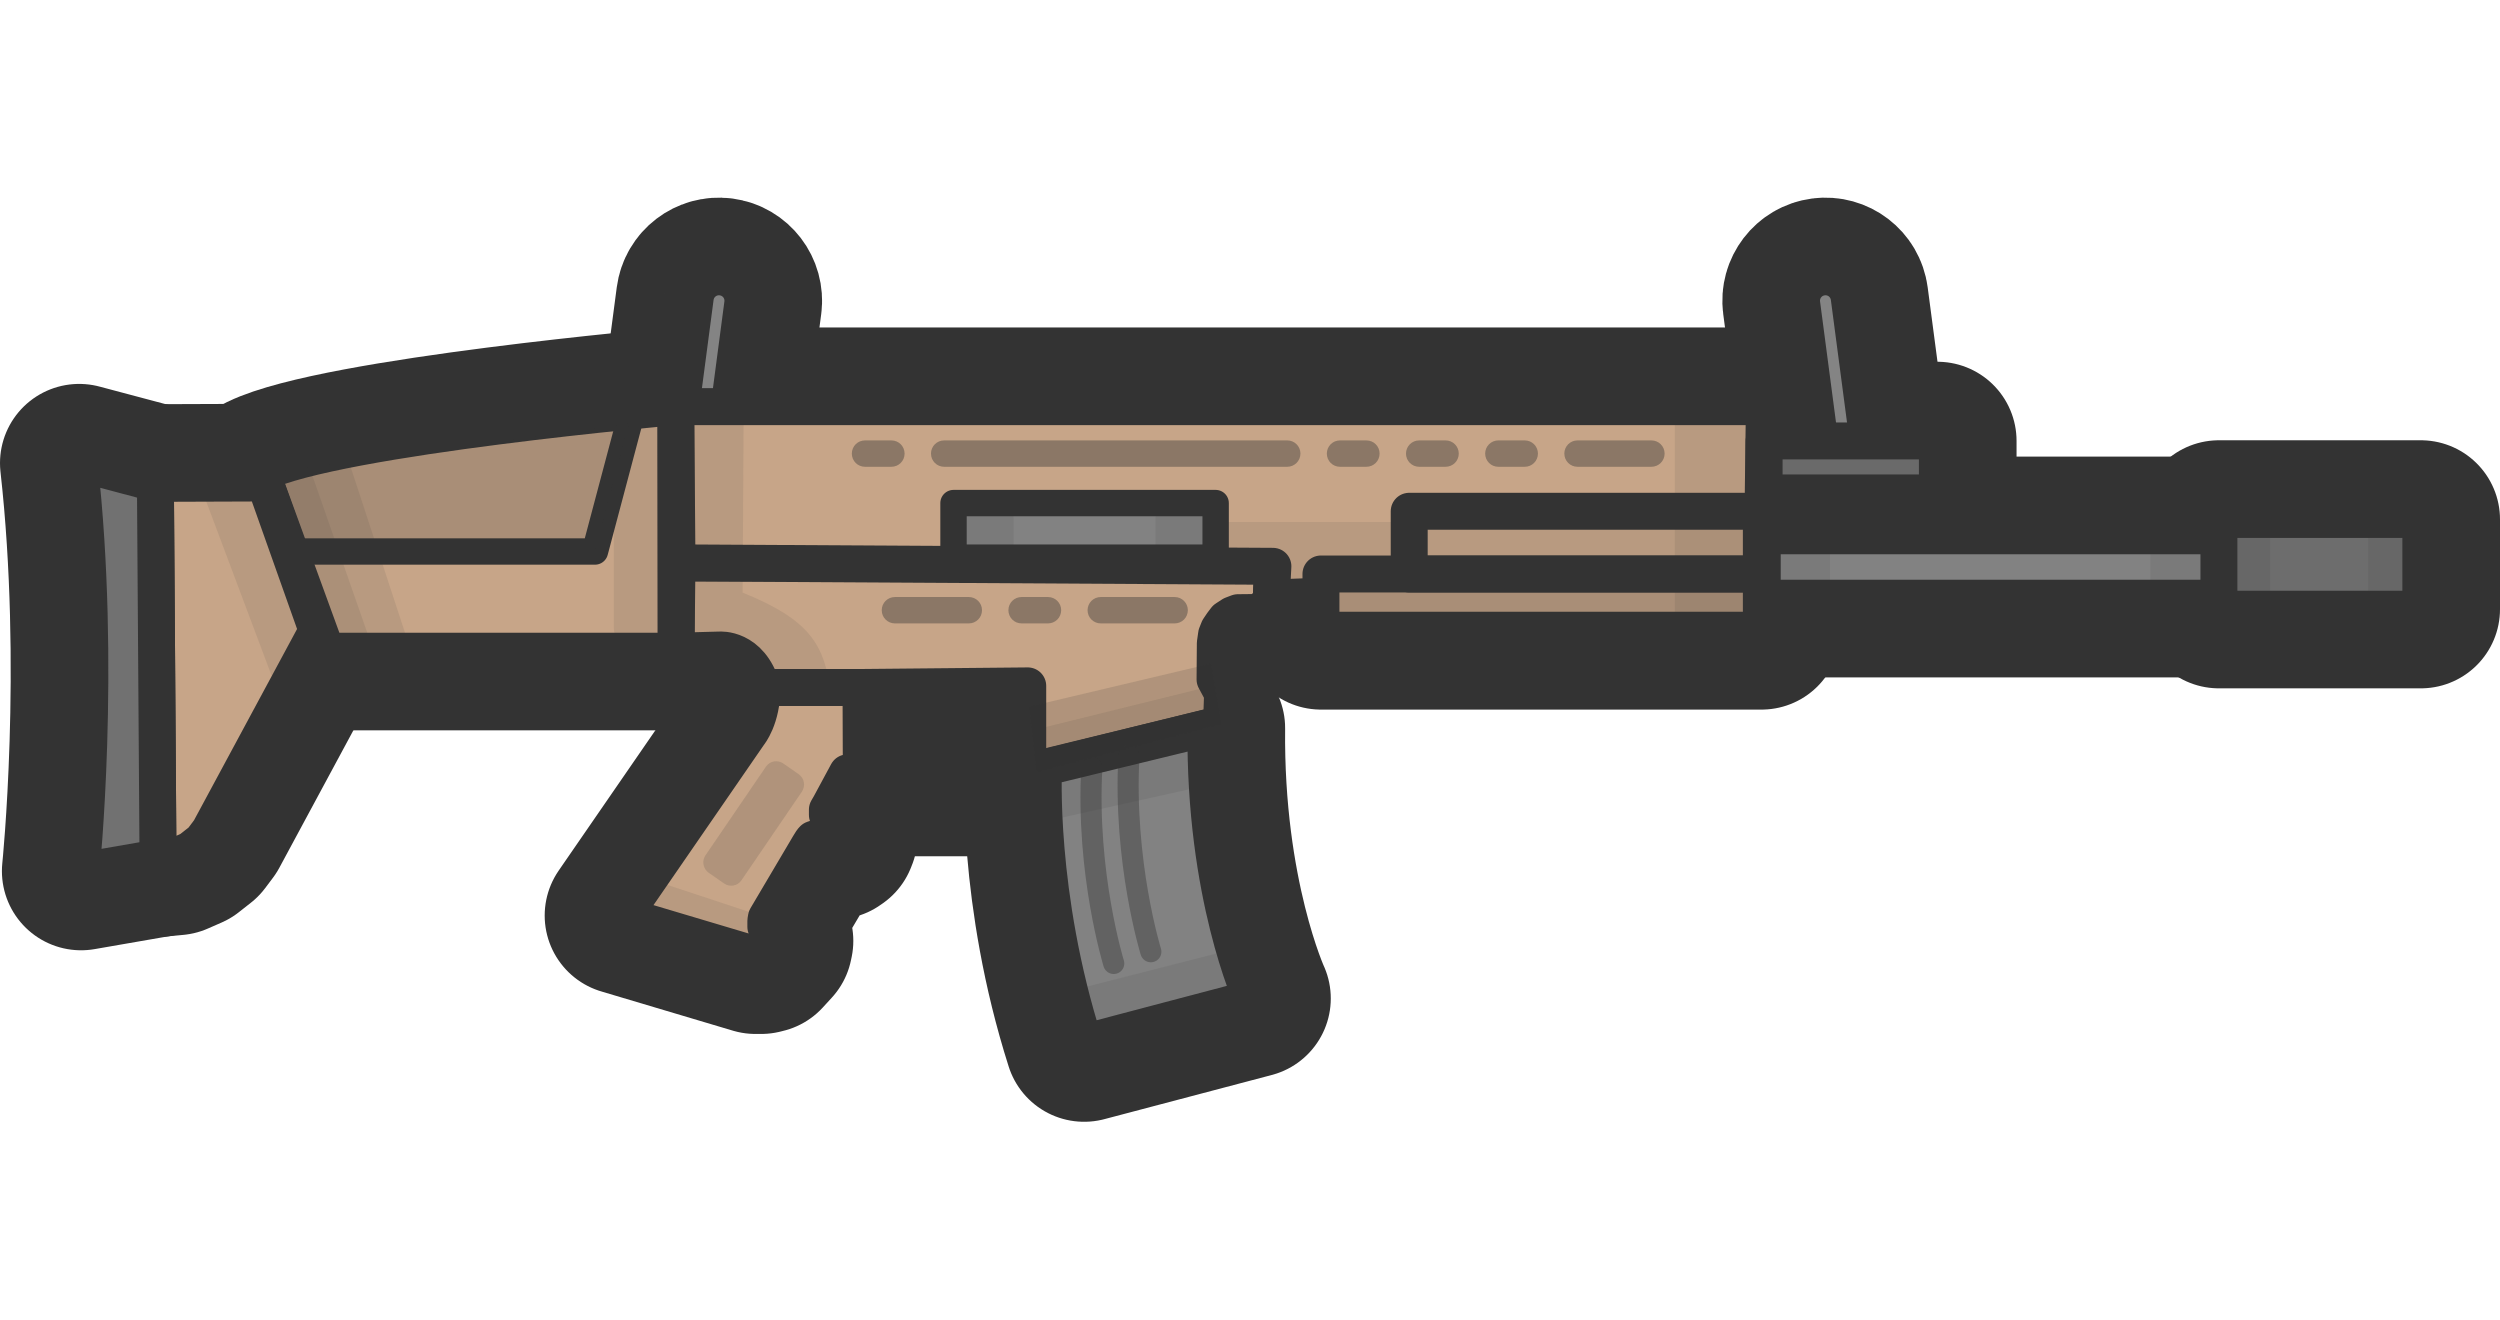
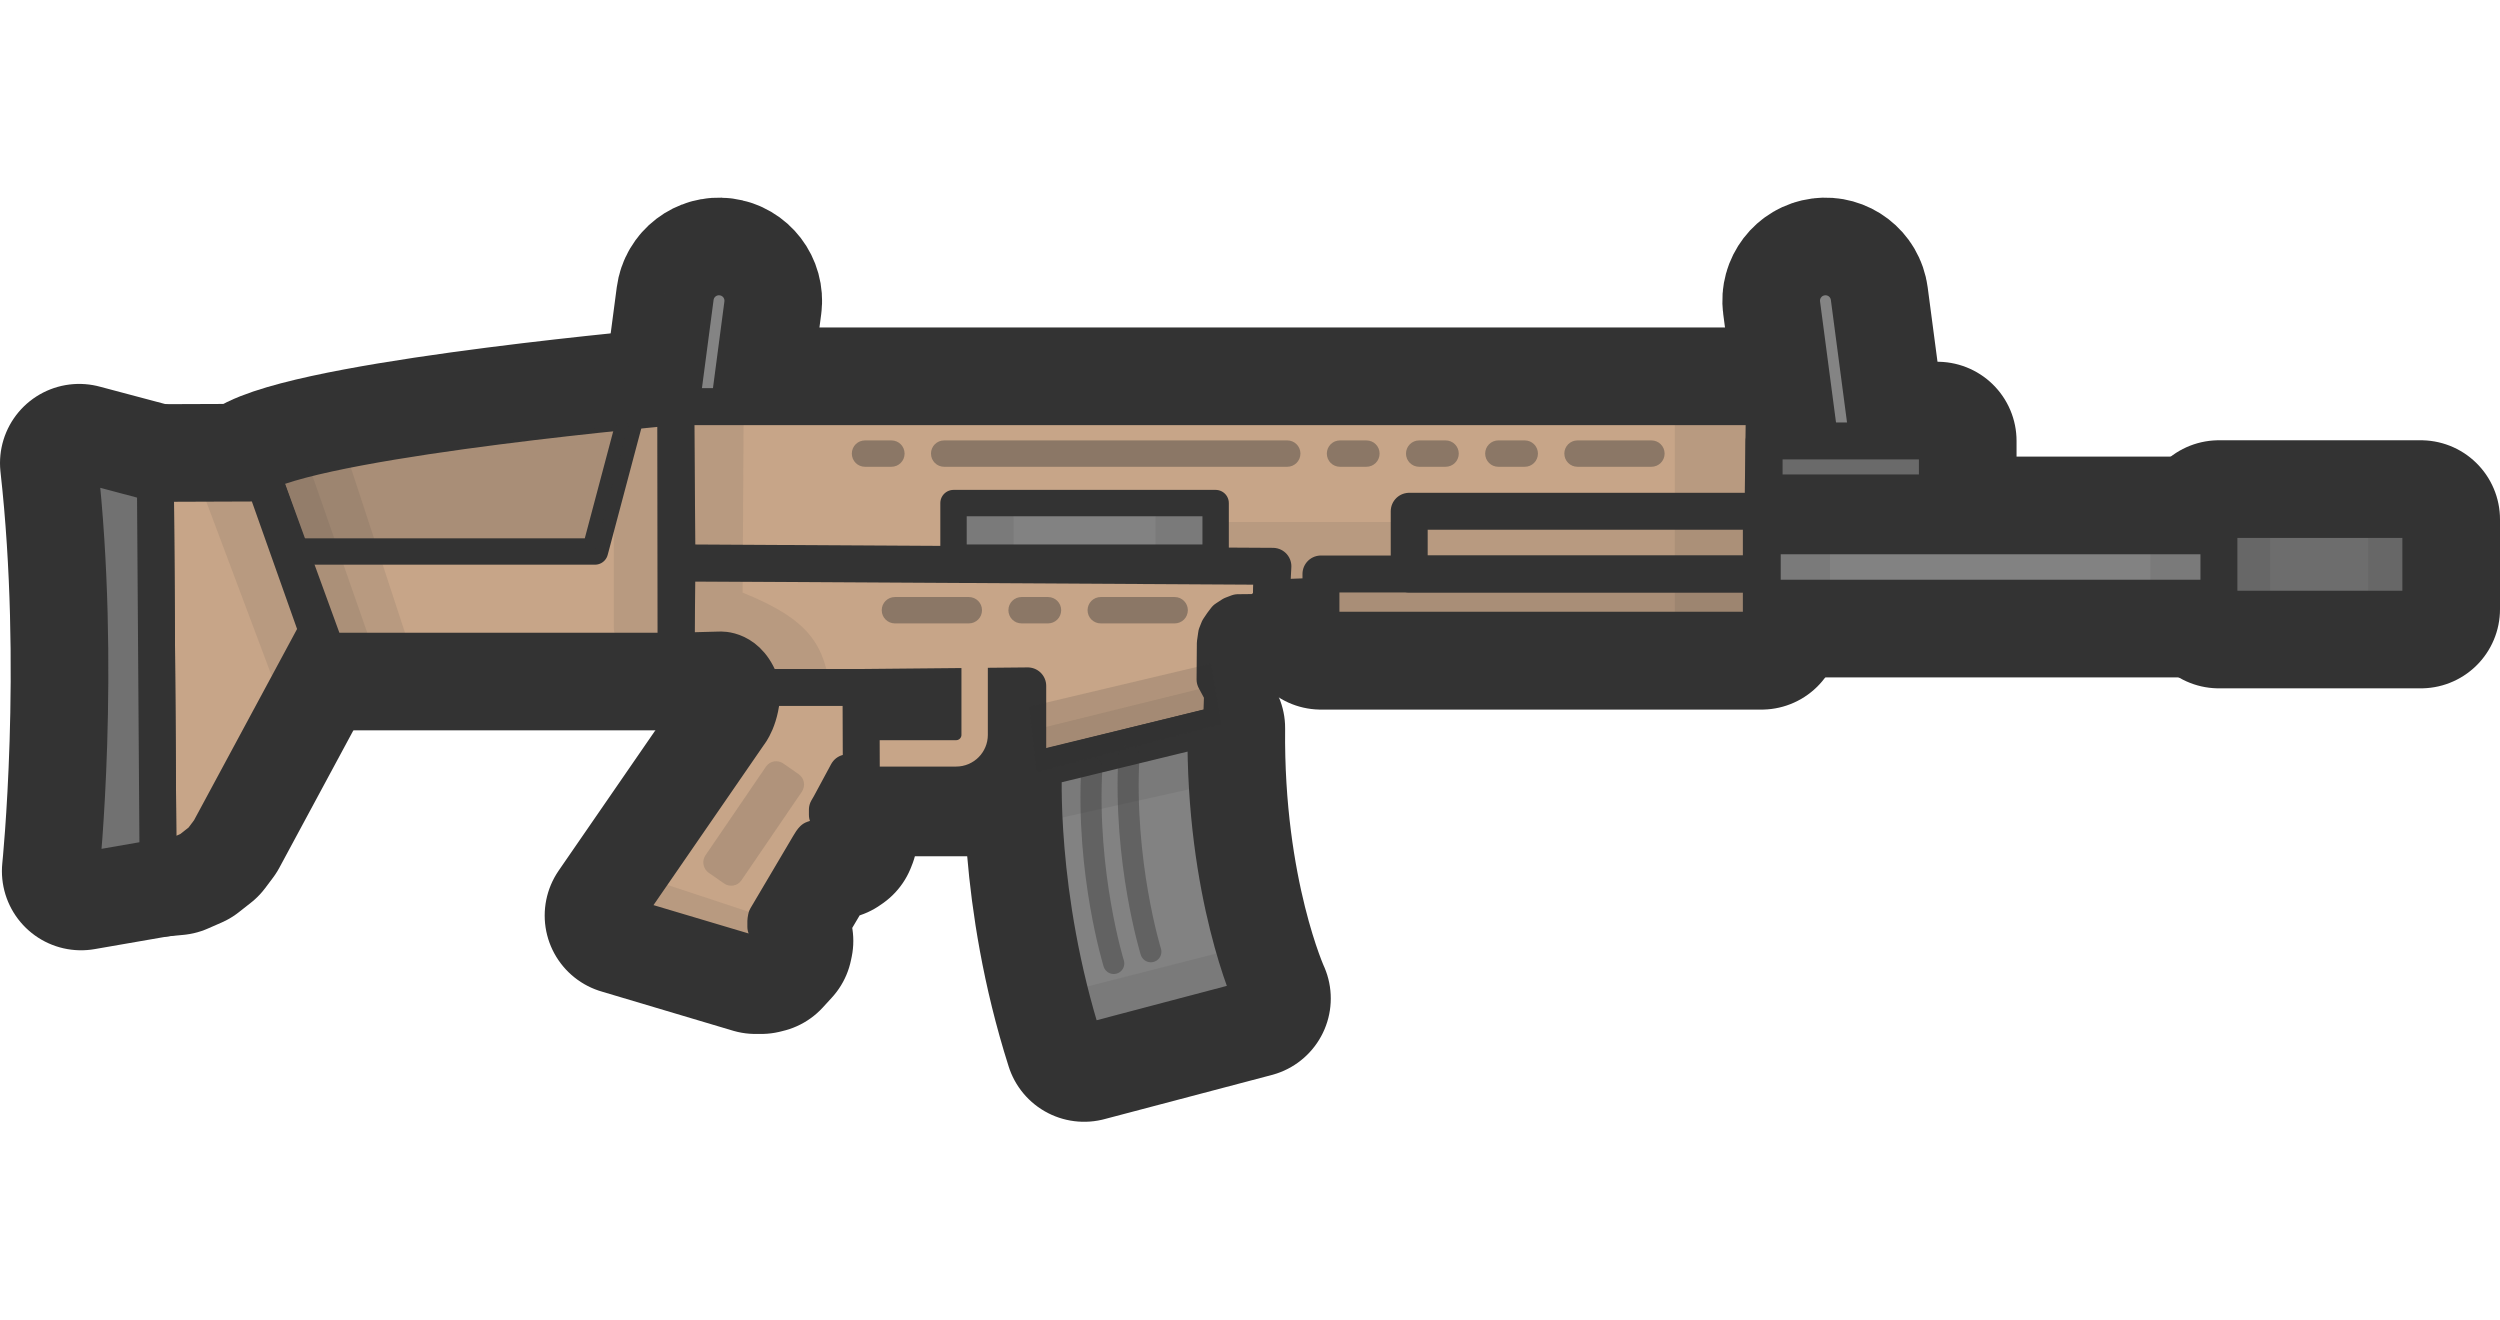
<svg xmlns="http://www.w3.org/2000/svg" width="473.676mm" height="250mm" viewBox="0 0 473.676 250" version="1.1" id="svg5">
  <defs id="defs2">
    <clipPath clipPathUnits="userSpaceOnUse" id="clipPath2">
      <path id="lpe_path-effect2" style="stroke:#c7a588;stroke-width:0" class="powerclip" d="M 140.587,221.621 H 182.294 V 258 h -41.707 z m -4.444,-2.621 v 14.2 h 1.904 v 30.757 h 14.2 v -30.757 h 28.853 V 219 H 152.248 138.048 Z" />
    </clipPath>
  </defs>
  <g id="layer1">
    <g id="g5" transform="translate(-141.9583,-225.4243)">
      <path style="fill:none;fill-opacity:1;stroke:#333333;stroke-width:30;stroke-linecap:round;stroke-linejoin:round;stroke-miterlimit:4;stroke-dasharray:none;stroke-opacity:1" d="m 305.149,372.666 31.537,2.6e-4" id="path2535-7" />
      <rect style="fill:none;fill-opacity:1;fill-rule:evenodd;stroke:#333333;stroke-width:30;stroke-linecap:round;stroke-linejoin:round;stroke-miterlimit:4;stroke-dasharray:none;stroke-dashoffset:188.976;stroke-opacity:1" id="rect12463-8" width="9.068" height="36.937" x="442.168" y="339.249" ry="4.534" transform="rotate(-7.51526)" />
      <rect style="fill:none;fill-opacity:1;fill-rule:evenodd;stroke:#333333;stroke-width:30;stroke-linecap:round;stroke-linejoin:round;stroke-miterlimit:4;stroke-dasharray:none;stroke-dashoffset:188.976;stroke-opacity:1" id="rect12463-1-7" width="9.068" height="36.937" x="-317.264" y="239.062" ry="4.534" transform="matrix(-0.9914101,-0.1307902,-0.1307902,0.9914101,0,0)" />
      <path style="fill:none;fill-opacity:1;stroke:#333333;stroke-width:30;stroke-linecap:butt;stroke-linejoin:round;stroke-miterlimit:4;stroke-dasharray:none;stroke-opacity:1" d="m 286.335,355.681 c 0,5.886 -2.478,8.828 -2.478,8.828 l -23.697,34.385 24.937,7.434 h 1.084 l 0.62,-0.155 1.704,-1.859 0.131,-0.62 -0.103,-0.274 -0.821,-1.197 -0.342,-0.479 -0.308,-0.718 v -1.129 l 0.103,-0.616 8.105,-13.713 0.513,-0.821 0.274,-0.308 0.513,-0.171 3.009,0.342 h 0.581 l 0.445,-0.308 0.205,-0.513 -0.068,-0.684 -1.573,-2.291 -0.445,-0.992 v -0.992 l 0.479,-0.821 3.317,-6.155 2.63,-0.155 -0.056,-16.021 z" id="path869-7" />
      <path style="fill:none;fill-opacity:1;stroke:#333333;stroke-width:30;stroke-linecap:butt;stroke-linejoin:round;stroke-miterlimit:4;stroke-dasharray:none;stroke-opacity:1" d="m 270.226,332.067 -0.237,-29.601 206.263,3.9e-4 -0.539,42.404 -83.475,6e-5 -0.808,-6.463 -8.613,0.326 0.319,-6.012 z" id="path2881-9" />
      <path style="fill:none;fill-opacity:1;stroke:#333333;stroke-width:30;stroke-linecap:butt;stroke-linejoin:round;stroke-miterlimit:4;stroke-dasharray:none;stroke-opacity:1" d="m 347.371,422.969 c -8.976,-28.185 -7.693,-52.095 -7.693,-52.095 l 30.774,-7.497 c -0.332,31.642 8.65,51.22 8.65,51.22 z" id="path5997-1" />
      <rect style="fill:none;fill-opacity:1;fill-rule:evenodd;stroke:#333333;stroke-width:30;stroke-linecap:round;stroke-linejoin:round;stroke-miterlimit:4;stroke-dasharray:none;stroke-dashoffset:188.976;stroke-opacity:1" id="rect11363-5" width="87.792" height="11.827" x="475.852" y="326.942" ry="0" />
      <rect style="fill:none;fill-opacity:1;fill-rule:evenodd;stroke:#333333;stroke-width:30;stroke-linecap:round;stroke-linejoin:round;stroke-miterlimit:4;stroke-dasharray:none;stroke-dashoffset:188.976;stroke-opacity:1" id="rect11621-5" width="38.257" height="17.003" x="562.377" y="323.842" />
      <rect style="fill:none;fill-opacity:1;fill-rule:evenodd;stroke:#333333;stroke-width:30;stroke-linecap:round;stroke-linejoin:round;stroke-miterlimit:4;stroke-dasharray:none;stroke-dashoffset:188.976;stroke-opacity:1" id="rect12125-5" width="32.831" height="9.854" x="476.204" y="308.966" />
      <path style="fill:none;fill-opacity:1;stroke:#333333;stroke-width:30;stroke-linecap:butt;stroke-linejoin:round;stroke-miterlimit:4;stroke-dasharray:none;stroke-opacity:1" d="m 270.048,348.805 -66.238,3.4e-4 -12.29,-33.708 c 14.383,-6.986 78.468,-12.631 78.468,-12.631 z" id="path12702-8" />
      <path style="fill:none;fill-opacity:1;stroke:#333333;stroke-width:30;stroke-linecap:butt;stroke-linejoin:round;stroke-miterlimit:4;stroke-dasharray:none;stroke-opacity:1" d="m 202.062,344.893 -20.384,37.834 -1.468,1.957 -2.283,1.794 -2.609,1.142 -3.425,0.326 -0.489,-70.938 20.746,-0.076 z" id="path14655-2" />
      <path style="fill:none;fill-opacity:1;stroke:#333333;stroke-width:30;stroke-linecap:butt;stroke-linejoin:round;stroke-miterlimit:4;stroke-dasharray:none;stroke-opacity:1" d="m 156.958,313.165 c 4.345,38.745 0.362,77.31 0.362,77.31 l 14.573,-2.53 -0.489,-70.938 z" id="path15569-9" />
    </g>
-     <g id="g4">
-       <path id="rect12463" style="fill:#848484;fill-rule:evenodd;stroke:#333333;stroke-width:7;stroke-linecap:round;stroke-linejoin:round;stroke-dashoffset:188.976" transform="rotate(-7.51526)" d="m 335.447,97.196 c 2.512,0 4.534,2.022 4.534,4.534 v 27.869 c 0,2.512 -2.022,4.534 -4.534,4.534 -2.512,0 -4.534,-2.022 -4.534,-4.534 v -27.869 c 0,-2.512 2.022,-4.534 4.534,-4.534 z" />
-       <path id="rect12463-1" style="fill:#848484;fill-rule:evenodd;stroke:#333333;stroke-width:7;stroke-linecap:round;stroke-linejoin:round;stroke-dashoffset:188.976" transform="matrix(-0.9914101,-0.1307902,-0.1307902,0.9914101,0,0)" d="m -142.508,34.143 c 2.512,0 4.534,2.022 4.534,4.534 v 27.869 c 0,2.512 -2.022,4.534 -4.534,4.534 -2.512,0 -4.534,-2.022 -4.534,-4.534 V 38.677 c 0,-2.512 2.022,-4.534 4.534,-4.534 z" />
-       <path style="fill:#c7a588;fill-opacity:1;stroke:#333333;stroke-width:7;stroke-linecap:butt;stroke-linejoin:round;stroke-miterlimit:4;stroke-dasharray:none;stroke-opacity:1" d="m 144.377,130.258 c 0,5.886 -2.478,8.828 -2.478,8.828 l -23.697,34.385 24.937,7.434 h 1.084 l 0.62,-0.155 1.704,-1.859 0.131,-0.62 -0.103,-0.274 -0.821,-1.197 -0.342,-0.479 -0.308,-0.718 v -1.129 l 0.103,-0.616 8.105,-13.713 0.513,-0.821 0.274,-0.308 0.513,-0.171 3.009,0.342 h 0.581 l 0.445,-0.308 0.205,-0.513 -0.068,-0.684 -1.573,-2.291 -0.445,-0.992 v -0.992 l 0.479,-0.821 3.317,-6.155 2.63,-0.155 -0.056,-16.021 z" id="path869" />
-       <path style="fill:#c7a588;fill-opacity:1;stroke:#333333;stroke-width:7;stroke-linecap:butt;stroke-linejoin:round;stroke-miterlimit:4;stroke-dasharray:none;stroke-opacity:1" d="m 144.377,130.258 c -2.264,-7.614 -8.021,-7.098 -8.021,-7.098 l -8.266,0.221 0.178,-16.737 112.91,-2.5e-4 -0.319,6.666 -0.418,0.925 -0.627,0.686 -0.686,0.567 -0.835,0.477 -0.746,0.089 -2.984,0.03 -1.104,0.418 -1.193,0.776 -0.656,0.865 -0.686,1.014 -0.418,1.044 -0.239,1.671 -0.054,6.858 1.428,2.651 -0.204,5.813 -36.711,9.084 v -16.324 l -31.593,0.303 z" id="path2125" />
-       <path style="fill:#c7a588;fill-opacity:1;stroke:#333333;stroke-width:7;stroke-linecap:butt;stroke-linejoin:round;stroke-miterlimit:4;stroke-dasharray:none;stroke-opacity:1" d="m 128.268,106.645 -0.237,-29.601 206.263,3.87e-4 -0.539,42.404 -83.475,6e-5 -0.808,-6.463 -8.613,0.326 0.319,-6.012 z" id="path2881" />
-       <path id="rect3899" style="fill:#333333;fill-opacity:0.2;fill-rule:evenodd;stroke:#333333;stroke-width:7;stroke-linecap:round;stroke-linejoin:round;stroke-dashoffset:188.976" d="m 250.281,108.753 h 83.44 v 10.66 H 250.281 Z" />
-       <path id="rect4859" style="fill:#828282;fill-rule:evenodd;stroke:#333333;stroke-width:5;stroke-linecap:round;stroke-linejoin:round;stroke-dashoffset:188.976" d="m 180.663,95.319 h 49.664 v 10.347 h -49.664 z" />
-       <path id="rect5446" style="fill:#333333;fill-opacity:0.1;fill-rule:evenodd;stroke:#333333;stroke-width:7;stroke-linecap:round;stroke-linejoin:round;stroke-dashoffset:188.976" d="m 267.004,96.871 h 66.717 v 11.881 h -66.717 z" />
-       <path id="rect5710" style="fill:#333333;fill-opacity:0.4;fill-rule:evenodd;stroke:#333333;stroke-width:0;stroke-linecap:round;stroke-linejoin:round;stroke-dashoffset:188.976" d="m 178.894,83.443 h 65 c 1.385,0 2.5,1.115 2.5,2.5 0,1.385 -1.115,2.5 -2.5,2.5 h -65 c -1.385,0 -2.5,-1.115 -2.5,-2.5 0,-1.385 1.115,-2.5 2.5,-2.5 z" />
-       <path id="rect5710-4" style="fill:#333333;fill-opacity:0.4;fill-rule:evenodd;stroke:#333333;stroke-width:0;stroke-linecap:round;stroke-linejoin:round;stroke-dashoffset:188.976" d="m 253.894,83.443 h 5 c 1.385,0 2.5,1.115 2.5,2.5 0,1.385 -1.115,2.5 -2.5,2.5 h -5 c -1.385,0 -2.5,-1.115 -2.5,-2.5 0,-1.385 1.115,-2.5 2.5,-2.5 z" />
-       <path id="rect5710-4-7" style="fill:#333333;fill-opacity:0.4;fill-rule:evenodd;stroke:#333333;stroke-width:0;stroke-linecap:round;stroke-linejoin:round;stroke-dashoffset:188.976" d="m 268.894,83.443 h 5 c 1.385,0 2.5,1.115 2.5,2.5 0,1.385 -1.115,2.5 -2.5,2.5 h -5 c -1.385,0 -2.5,-1.115 -2.5,-2.5 0,-1.385 1.115,-2.5 2.5,-2.5 z" />
-       <path id="rect5710-4-7-70" style="fill:#333333;fill-opacity:0.4;fill-rule:evenodd;stroke:#333333;stroke-width:0;stroke-linecap:round;stroke-linejoin:round;stroke-dashoffset:188.976" d="m 193.562,113.118 h 5 c 1.385,0 2.5,1.115 2.5,2.5 0,1.385 -1.115,2.5 -2.5,2.5 h -5 c -1.385,0 -2.5,-1.115 -2.5,-2.5 0,-1.385 1.115,-2.5 2.5,-2.5 z" />
-       <path id="rect5710-4-7-70-9" style="fill:#333333;fill-opacity:0.4;fill-rule:evenodd;stroke:#333333;stroke-width:0;stroke-linecap:round;stroke-linejoin:round;stroke-dashoffset:188.976" d="m 163.894,83.443 h 5 c 1.385,0 2.5,1.115 2.5,2.5 0,1.385 -1.115,2.5 -2.5,2.5 h -5 c -1.385,0 -2.5,-1.115 -2.5,-2.5 0,-1.385 1.115,-2.5 2.5,-2.5 z" />
-       <path id="rect5710-4-7-7" style="fill:#333333;fill-opacity:0.4;fill-rule:evenodd;stroke:#333333;stroke-width:0;stroke-linecap:round;stroke-linejoin:round;stroke-dashoffset:188.976" d="m 283.894,83.443 h 5 c 1.385,0 2.5,1.115 2.5,2.5 0,1.385 -1.115,2.5 -2.5,2.5 h -5 c -1.385,0 -2.5,-1.115 -2.5,-2.5 0,-1.385 1.115,-2.5 2.5,-2.5 z" />
-       <path id="rect5710-4-7-7-3" style="fill:#333333;fill-opacity:0.4;fill-rule:evenodd;stroke:#333333;stroke-width:0;stroke-linecap:round;stroke-linejoin:round;stroke-dashoffset:188.976" d="m 298.894,83.443 h 14 c 1.385,0 2.5,1.115 2.5,2.5 0,1.385 -1.115,2.5 -2.5,2.5 h -14 c -1.385,0 -2.5,-1.115 -2.5,-2.5 0,-1.385 1.115,-2.5 2.5,-2.5 z" />
-       <path id="rect5710-4-7-7-3-6" style="fill:#333333;fill-opacity:0.4;fill-rule:evenodd;stroke:#333333;stroke-width:0;stroke-linecap:round;stroke-linejoin:round;stroke-dashoffset:188.976" d="m 169.562,113.118 h 14 c 1.385,0 2.5,1.115 2.5,2.5 0,1.385 -1.115,2.5 -2.5,2.5 h -14 c -1.385,0 -2.5,-1.115 -2.5,-2.5 0,-1.385 1.115,-2.5 2.5,-2.5 z" />
-       <path id="rect5710-4-7-7-3-6-9" style="fill:#333333;fill-opacity:0.4;fill-rule:evenodd;stroke:#333333;stroke-width:0;stroke-linecap:round;stroke-linejoin:round;stroke-dashoffset:188.976" d="m 208.562,113.118 h 14 c 1.385,0 2.5,1.115 2.5,2.5 0,1.385 -1.115,2.5 -2.5,2.5 h -14 c -1.385,0 -2.5,-1.115 -2.5,-2.5 0,-1.385 1.115,-2.5 2.5,-2.5 z" />
-       <path style="fill:#828282;fill-opacity:1;stroke:#333333;stroke-width:7;stroke-linecap:butt;stroke-linejoin:round;stroke-miterlimit:4;stroke-dasharray:none;stroke-opacity:1" d="m 205.413,197.547 c -8.976,-28.185 -7.693,-52.095 -7.693,-52.095 l 30.774,-7.497 c -0.332,31.642 8.65,51.22 8.65,51.22 z" id="path5997" />
-       <path style="fill:#333333;fill-opacity:0.1;stroke:#000000;stroke-width:0;stroke-linecap:butt;stroke-linejoin:miter;stroke-miterlimit:4;stroke-dasharray:none;stroke-opacity:1" d="m 140.891,80.102 -0.188,32.179 c 12.81,5.171 15.456,9.885 16.694,18.782 l -13.02,-0.805 -1.98,-5.181 -9.221,-2.258 -5.086,0.563 -0.059,-44.999 z" id="path8076" />
-       <path id="rect8607" style="fill:#333333;fill-opacity:0.15;fill-rule:evenodd;stroke:#333333;stroke-width:0;stroke-linecap:round;stroke-linejoin:round;stroke-dashoffset:188.976" transform="matrix(0.8207949,0.5712231,-0.5634063,0.82618,0,0)" d="m 204.125,33.958 h 3.54 c 1.319,0 2.38,1.062 2.38,2.38 v 20.314 c 0,1.319 -1.062,2.38 -2.38,2.38 h -3.54 c -1.319,0 -2.38,-1.062 -2.38,-2.38 V 36.338 c 0,-1.319 1.062,-2.38 2.38,-2.38 z" />
-       <path style="fill:#333333;fill-opacity:0.1;stroke:#000000;stroke-width:0;stroke-linecap:butt;stroke-linejoin:miter;stroke-miterlimit:4;stroke-dasharray:none;stroke-opacity:1" d="m 118.201,173.471 5.01,-6.88 21.994,7.269 -0.983,7.045 z" id="path8890" />
-       <path style="fill:#333333;fill-opacity:0.1;stroke:#000000;stroke-width:0;stroke-linecap:butt;stroke-linejoin:miter;stroke-miterlimit:4;stroke-dasharray:none;stroke-opacity:1" d="m 194.727,146.28 0.226,-7.753 36.126,-8.933 0.358,7.602 z" id="path8958" />
-       <path style="fill:#333333;fill-opacity:0.15;stroke:#000000;stroke-width:0;stroke-linecap:butt;stroke-linejoin:miter;stroke-miterlimit:4;stroke-dasharray:none;stroke-opacity:1" d="m 229.504,125.716 1.933,11.479 -35.071,9.118 -1.393,-12.419 z" id="path8993" />
-       <path id="rect9726" style="fill:#333333;fill-opacity:0.1;fill-rule:evenodd;stroke:#333333;stroke-width:0;stroke-linecap:round;stroke-linejoin:round;stroke-dashoffset:188.976" d="m 183.55,95.319 h 5.614 c 1.599,0 2.887,1.288 2.887,2.887 v 6.17 c 0,1.599 -1.288,2.887 -2.887,2.887 h -5.614 c -1.599,0 -2.887,-1.288 -2.887,-2.887 v -6.17 c 0,-1.599 1.288,-2.887 2.887,-2.887 z" />
-       <path id="rect9726-9" style="fill:#333333;fill-opacity:0.1;fill-rule:evenodd;stroke:#333333;stroke-width:0;stroke-linecap:round;stroke-linejoin:round;stroke-dashoffset:188.976" d="m 221.825,95.319 h 5.614 c 1.599,0 2.887,1.288 2.887,2.887 v 6.17 c 0,1.599 -1.288,2.887 -2.887,2.887 h -5.614 c -1.599,0 -2.887,-1.288 -2.887,-2.887 v -6.17 c 0,-1.599 1.288,-2.887 2.887,-2.887 z" />
-       <path id="rect9905" style="fill:#333333;fill-opacity:0.1;fill-rule:evenodd;stroke:#333333;stroke-width:0;stroke-linecap:round;stroke-linejoin:round;stroke-dashoffset:188.976" d="m 320.211,77.576 h 11.196 c 1.599,0 2.887,1.288 2.887,2.887 v 35.427 c 0,1.599 -1.288,2.887 -2.887,2.887 h -11.196 c -1.599,0 -2.887,-1.288 -2.887,-2.887 V 80.463 c 0,-1.599 1.288,-2.887 2.887,-2.887 z" />
-       <path style="fill:#333333;fill-opacity:0.1;stroke:#000000;stroke-width:0;stroke-linecap:butt;stroke-linejoin:miter;stroke-miterlimit:4;stroke-dasharray:none;stroke-opacity:1" d="m 230.562,98.898 h 34.93 l 1.512,9.855 -14.345,-0.251 -3.186,4.483 -8.613,0.326 0.319,-6.012 -10.852,-0.036 z" id="path10056" />
-       <path style="fill:#333333;fill-opacity:0.1;stroke:#000000;stroke-width:0;stroke-linecap:butt;stroke-linejoin:miter;stroke-miterlimit:4;stroke-dasharray:none;stroke-opacity:1" d="m 205.413,197.547 31.731,-8.372 -2.956,-9.464 -32.05,8.186 z" id="path10713" />
-       <path style="fill:#333333;fill-opacity:0.1;stroke:#000000;stroke-width:0;stroke-linecap:butt;stroke-linejoin:miter;stroke-miterlimit:4;stroke-dasharray:none;stroke-opacity:1" d="m 197.72,145.452 30.774,-7.497 -0.271,10.954 -29.968,6.66 z" id="path10814" />
-       <path style="fill:none;stroke:#333333;stroke-width:4;stroke-linecap:round;stroke-linejoin:miter;stroke-miterlimit:4;stroke-dasharray:none;stroke-opacity:0.4" d="m 206.871,145.383 c -1.125,20.11 4.148,37.162 4.148,37.162" id="path10849" />
-       <path style="fill:none;stroke:#333333;stroke-width:4;stroke-linecap:round;stroke-linejoin:miter;stroke-miterlimit:4;stroke-dasharray:none;stroke-opacity:0.4" d="m 213.904,143.16 c -1.125,20.11 4.148,37.162 4.148,37.162" id="path10849-5" />
-       <path id="rect11363" style="fill:#828282;fill-rule:evenodd;stroke:#333333;stroke-width:7;stroke-linecap:round;stroke-linejoin:round;stroke-dashoffset:188.976" d="m 333.894,101.519 h 87.792 v 11.827 h -87.792 z" />
-       <path id="rect11621" style="fill:#6d6d6d;fill-rule:evenodd;stroke:#333333;stroke-width:7;stroke-linecap:round;stroke-linejoin:round;stroke-dashoffset:188.976" d="m 420.419,98.419 h 38.257 v 17.003 h -38.257 z" />
-       <path id="rect11849" style="fill:#333333;fill-opacity:0.1;fill-rule:evenodd;stroke:#333333;stroke-width:0;stroke-linecap:round;stroke-linejoin:round;stroke-dashoffset:188.976" d="m 334.246,101.871 h 12.488 v 11.72 h -12.488 z" />
-       <path id="rect11849-4" style="fill:#333333;fill-opacity:0.1;fill-rule:evenodd;stroke:#333333;stroke-width:0;stroke-linecap:round;stroke-linejoin:round;stroke-dashoffset:188.976" d="m 407.418,101.626 h 14.268 v 11.72 h -14.268 z" />
-       <path id="rect12019" style="fill:#333333;fill-opacity:0.1;fill-rule:evenodd;stroke:#333333;stroke-width:0;stroke-linecap:round;stroke-linejoin:round;stroke-dashoffset:188.976" d="m 448.695,98.419 h 9.981 v 17.279 h -9.981 z" />
-       <path id="rect12021" style="fill:#333333;fill-opacity:0.1;fill-rule:evenodd;stroke:#333333;stroke-width:0;stroke-linecap:round;stroke-linejoin:round;stroke-dashoffset:188.976" d="m 420.419,98.419 h 9.738 v 16.015 h -9.738 z" />
-       <path id="rect12125" style="fill:#6a6a6a;fill-rule:evenodd;stroke:#333333;stroke-width:7;stroke-linecap:round;stroke-linejoin:round;stroke-dashoffset:188.976" d="m 334.246,83.544 h 32.831 v 9.854 h -32.831 z" />
-       <path style="fill:#c7a588;fill-opacity:1;stroke:#333333;stroke-width:7;stroke-linecap:butt;stroke-linejoin:round;stroke-miterlimit:4;stroke-dasharray:none;stroke-opacity:1" d="M 128.09,123.382 61.852,123.383 49.563,89.674 C 63.946,82.688 128.031,77.044 128.031,77.044 Z" id="path12702" />
-       <path id="rect13420" style="fill:#333333;fill-opacity:0.1;fill-rule:evenodd;stroke:#333333;stroke-width:0;stroke-linecap:round;stroke-linejoin:round;stroke-dashoffset:188.976" d="m 120.828,76.687 h 2.728 c 2.512,0 4.534,2.022 4.534,4.534 v 37.627 c 0,2.512 -2.022,4.534 -4.534,4.534 h -2.728 c -2.512,0 -4.534,-2.022 -4.534,-4.534 V 81.221 c 0,-2.512 2.022,-4.534 4.534,-4.534 z" />
-       <path style="fill:#333333;fill-opacity:0.1;stroke:#000000;stroke-width:0;stroke-linecap:butt;stroke-linejoin:miter;stroke-miterlimit:4;stroke-dasharray:none;stroke-opacity:1" d="M 49.563,89.674 61.852,123.383 77.749,122.971 65.609,85.944 Z" id="path13902" />
-       <path style="fill:#333333;fill-opacity:0.1;stroke:#000000;stroke-width:0;stroke-linecap:butt;stroke-linejoin:miter;stroke-miterlimit:4;stroke-dasharray:none;stroke-opacity:1" d="M 61.852,123.383 70.768,123.275 58.476,88.068 49.563,89.674 Z" id="path14003" />
-       <path style="fill:none;stroke:#333333;stroke-width:5;stroke-linecap:butt;stroke-linejoin:round;stroke-miterlimit:4;stroke-dasharray:none;stroke-opacity:1" d="m 56.767,104.493 h 55.957 l 6.449,-24.28" id="path14169" />
-       <path style="fill:#333333;fill-opacity:0.2;stroke:#000000;stroke-width:0;stroke-linecap:butt;stroke-linejoin:miter;stroke-miterlimit:4;stroke-dasharray:none;stroke-opacity:1" d="M 56.767,104.493 49.563,89.674 119.174,80.213 112.725,104.493 Z" id="path14386" />
-       <path style="fill:#c7a588;fill-opacity:1;stroke:#333333;stroke-width:7;stroke-linecap:butt;stroke-linejoin:round;stroke-miterlimit:4;stroke-dasharray:none;stroke-opacity:1" d="m 60.104,119.47 -20.384,37.834 -1.468,1.957 -2.283,1.794 -2.609,1.142 -3.425,0.326 -0.489,-70.938 20.746,-0.076 z" id="path14655" />
-       <path style="fill:#333333;fill-opacity:0.1;stroke:#000000;stroke-width:0;stroke-linecap:butt;stroke-linejoin:miter;stroke-miterlimit:4;stroke-dasharray:none;stroke-opacity:1" d="M 50.192,91.508 60.104,119.47 53.048,132.252 37.921,91.952 Z" id="path15140" />
-       <path style="fill:#717171;fill-opacity:1;stroke:#333333;stroke-width:7;stroke-linecap:butt;stroke-linejoin:round;stroke-miterlimit:4;stroke-dasharray:none;stroke-opacity:1" d="m 15,87.743 c 4.345,38.745 0.362,77.31 0.362,77.31 L 29.935,162.523 29.446,91.585 Z" id="path15569" />
-     </g>
+     <path id="rect12463" style="fill:#848484;fill-rule:evenodd;stroke:#333333;stroke-width:7;stroke-linecap:round;stroke-linejoin:round;stroke-dashoffset:188.976" d="m 345.278,52.488 c 2.49,-0.329 4.76,1.412 5.088,3.902 l 3.645,27.629 c 0.329,2.49 -1.412,4.76 -3.902,5.088 -2.49,0.329 -4.76,-1.412 -5.088,-3.902 l -3.645,-27.629 c -0.329,-2.49 1.412,-4.76 3.902,-5.088 z" />
+     <path id="rect12463-1" style="fill:#848484;fill-rule:evenodd;stroke:#333333;stroke-width:7;stroke-linecap:round;stroke-linejoin:round;stroke-dashoffset:188.976" d="m 136.819,52.488 c -2.49,-0.329 -4.76,1.412 -5.088,3.902 l -3.645,27.629 c -0.329,2.49 1.412,4.76 3.902,5.088 2.49,0.329 4.76,-1.412 5.088,-3.902 l 3.645,-27.629 c 0.329,-2.49 -1.412,-4.76 -3.902,-5.088 z" />
+     <path style="fill:#c7a588;fill-opacity:1;stroke:#333333;stroke-width:7;stroke-linecap:butt;stroke-linejoin:round;stroke-miterlimit:4;stroke-dasharray:none;stroke-opacity:1" d="m 144.377,130.258 c -2.264,-7.614 -8.021,-7.098 -8.021,-7.098 l -8.266,0.221 0.178,-16.737 112.91,-2.5e-4 -0.319,6.666 -0.418,0.925 -0.627,0.686 -0.686,0.567 -0.835,0.477 -0.746,0.089 -2.984,0.03 -1.104,0.418 -1.193,0.776 -0.656,0.865 -0.686,1.014 -0.418,1.044 -0.239,1.671 -0.054,6.858 1.428,2.651 -0.204,5.813 -36.711,9.084 v -16.324 l -31.593,0.303 z" id="path2125" />
+     <rect style="fill:none;stroke:#c7a588;stroke-width:5;stroke-dasharray:none;stroke-opacity:1" id="rect1" width="30" height="20" x="154.666" y="122.742" ry="3.508" />
+     <path style="fill:#c7a588;fill-opacity:1;stroke:#333333;stroke-width:7;stroke-linecap:butt;stroke-linejoin:round;stroke-miterlimit:4;stroke-dasharray:none;stroke-opacity:1" d="m 128.268,106.645 -0.237,-29.601 206.263,3.87e-4 -0.539,42.404 -83.475,6e-5 -0.808,-6.463 -8.613,0.326 0.319,-6.012 z" id="path2881" />
+     <path id="rect3899" style="fill:#333333;fill-opacity:0.2;fill-rule:evenodd;stroke:#333333;stroke-width:7;stroke-linecap:round;stroke-linejoin:round;stroke-dashoffset:188.976" d="m 250.281,108.753 h 83.44 v 10.66 H 250.281 Z" />
+     <path id="rect4859" style="fill:#828282;fill-rule:evenodd;stroke:#333333;stroke-width:5;stroke-linecap:round;stroke-linejoin:round;stroke-dashoffset:188.976" d="m 180.663,95.319 h 49.664 v 10.347 h -49.664 z" />
+     <path id="rect5446" style="fill:#333333;fill-opacity:0.1;fill-rule:evenodd;stroke:#333333;stroke-width:7;stroke-linecap:round;stroke-linejoin:round;stroke-dashoffset:188.976" d="m 267.004,96.871 h 66.717 v 11.881 h -66.717 z" />
+     <path id="rect5710" style="fill:#333333;fill-opacity:0.4;fill-rule:evenodd;stroke:#333333;stroke-width:0;stroke-linecap:round;stroke-linejoin:round;stroke-dashoffset:188.976" d="m 178.894,83.443 h 65 c 1.385,0 2.5,1.115 2.5,2.5 0,1.385 -1.115,2.5 -2.5,2.5 h -65 c -1.385,0 -2.5,-1.115 -2.5,-2.5 0,-1.385 1.115,-2.5 2.5,-2.5 z" />
+     <path id="rect5710-4" style="fill:#333333;fill-opacity:0.4;fill-rule:evenodd;stroke:#333333;stroke-width:0;stroke-linecap:round;stroke-linejoin:round;stroke-dashoffset:188.976" d="m 253.894,83.443 h 5 c 1.385,0 2.5,1.115 2.5,2.5 0,1.385 -1.115,2.5 -2.5,2.5 h -5 c -1.385,0 -2.5,-1.115 -2.5,-2.5 0,-1.385 1.115,-2.5 2.5,-2.5 z" />
+     <path id="rect5710-4-7" style="fill:#333333;fill-opacity:0.4;fill-rule:evenodd;stroke:#333333;stroke-width:0;stroke-linecap:round;stroke-linejoin:round;stroke-dashoffset:188.976" d="m 268.894,83.443 h 5 c 1.385,0 2.5,1.115 2.5,2.5 0,1.385 -1.115,2.5 -2.5,2.5 h -5 c -1.385,0 -2.5,-1.115 -2.5,-2.5 0,-1.385 1.115,-2.5 2.5,-2.5 z" />
+     <path id="rect5710-4-7-70" style="fill:#333333;fill-opacity:0.4;fill-rule:evenodd;stroke:#333333;stroke-width:0;stroke-linecap:round;stroke-linejoin:round;stroke-dashoffset:188.976" d="m 193.562,113.118 h 5 c 1.385,0 2.5,1.115 2.5,2.5 0,1.385 -1.115,2.5 -2.5,2.5 h -5 c -1.385,0 -2.5,-1.115 -2.5,-2.5 0,-1.385 1.115,-2.5 2.5,-2.5 z" />
+     <path id="rect5710-4-7-70-9" style="fill:#333333;fill-opacity:0.4;fill-rule:evenodd;stroke:#333333;stroke-width:0;stroke-linecap:round;stroke-linejoin:round;stroke-dashoffset:188.976" d="m 163.894,83.443 h 5 c 1.385,0 2.5,1.115 2.5,2.5 0,1.385 -1.115,2.5 -2.5,2.5 h -5 c -1.385,0 -2.5,-1.115 -2.5,-2.5 0,-1.385 1.115,-2.5 2.5,-2.5 z" />
+     <path id="rect5710-4-7-7" style="fill:#333333;fill-opacity:0.4;fill-rule:evenodd;stroke:#333333;stroke-width:0;stroke-linecap:round;stroke-linejoin:round;stroke-dashoffset:188.976" d="m 283.894,83.443 h 5 c 1.385,0 2.5,1.115 2.5,2.5 0,1.385 -1.115,2.5 -2.5,2.5 h -5 c -1.385,0 -2.5,-1.115 -2.5,-2.5 0,-1.385 1.115,-2.5 2.5,-2.5 z" />
+     <path id="rect5710-4-7-7-3" style="fill:#333333;fill-opacity:0.4;fill-rule:evenodd;stroke:#333333;stroke-width:0;stroke-linecap:round;stroke-linejoin:round;stroke-dashoffset:188.976" d="m 298.894,83.443 h 14 c 1.385,0 2.5,1.115 2.5,2.5 0,1.385 -1.115,2.5 -2.5,2.5 h -14 c -1.385,0 -2.5,-1.115 -2.5,-2.5 0,-1.385 1.115,-2.5 2.5,-2.5 z" />
+     <path id="rect5710-4-7-7-3-6" style="fill:#333333;fill-opacity:0.4;fill-rule:evenodd;stroke:#333333;stroke-width:0;stroke-linecap:round;stroke-linejoin:round;stroke-dashoffset:188.976" d="m 169.562,113.118 h 14 c 1.385,0 2.5,1.115 2.5,2.5 0,1.385 -1.115,2.5 -2.5,2.5 h -14 c -1.385,0 -2.5,-1.115 -2.5,-2.5 0,-1.385 1.115,-2.5 2.5,-2.5 z" />
+     <path id="rect5710-4-7-7-3-6-9" style="fill:#333333;fill-opacity:0.4;fill-rule:evenodd;stroke:#333333;stroke-width:0;stroke-linecap:round;stroke-linejoin:round;stroke-dashoffset:188.976" d="m 208.562,113.118 h 14 c 1.385,0 2.5,1.115 2.5,2.5 0,1.385 -1.115,2.5 -2.5,2.5 h -14 c -1.385,0 -2.5,-1.115 -2.5,-2.5 0,-1.385 1.115,-2.5 2.5,-2.5 z" />
+     <path style="fill:#828282;fill-opacity:1;stroke:#333333;stroke-width:7;stroke-linecap:butt;stroke-linejoin:round;stroke-miterlimit:4;stroke-dasharray:none;stroke-opacity:1" d="m 205.413,197.547 c -8.976,-28.185 -7.693,-52.095 -7.693,-52.095 l 30.774,-7.497 c -0.332,31.642 8.65,51.22 8.65,51.22 z" id="path5997" />
+     <path style="fill:#333333;fill-opacity:0.1;stroke:#000000;stroke-width:0;stroke-linecap:butt;stroke-linejoin:miter;stroke-miterlimit:4;stroke-dasharray:none;stroke-opacity:1" d="m 140.891,80.102 -0.188,32.179 c 12.81,5.171 15.456,9.885 16.694,18.782 l -13.02,-0.805 -1.98,-5.181 -9.221,-2.258 -5.086,0.563 -0.059,-44.999 z" id="path8076" />
+     <path style="fill:#333333;fill-opacity:0.1;stroke:#000000;stroke-width:0;stroke-linecap:butt;stroke-linejoin:miter;stroke-miterlimit:4;stroke-dasharray:none;stroke-opacity:1" d="m 194.727,146.28 0.226,-7.753 36.126,-8.933 0.358,7.602 z" id="path8958" />
+     <path style="fill:#333333;fill-opacity:0.15;stroke:#000000;stroke-width:0;stroke-linecap:butt;stroke-linejoin:miter;stroke-miterlimit:4;stroke-dasharray:none;stroke-opacity:1" d="m 229.504,125.716 1.933,11.479 -35.071,9.118 -1.393,-12.419 z" id="path8993" />
+     <path id="rect9726" style="fill:#333333;fill-opacity:0.1;fill-rule:evenodd;stroke:#333333;stroke-width:0;stroke-linecap:round;stroke-linejoin:round;stroke-dashoffset:188.976" d="m 183.55,95.319 h 5.614 c 1.599,0 2.887,1.288 2.887,2.887 v 6.17 c 0,1.599 -1.288,2.887 -2.887,2.887 h -5.614 c -1.599,0 -2.887,-1.288 -2.887,-2.887 v -6.17 c 0,-1.599 1.288,-2.887 2.887,-2.887 z" />
+     <path id="rect9726-9" style="fill:#333333;fill-opacity:0.1;fill-rule:evenodd;stroke:#333333;stroke-width:0;stroke-linecap:round;stroke-linejoin:round;stroke-dashoffset:188.976" d="m 221.825,95.319 h 5.614 c 1.599,0 2.887,1.288 2.887,2.887 v 6.17 c 0,1.599 -1.288,2.887 -2.887,2.887 h -5.614 c -1.599,0 -2.887,-1.288 -2.887,-2.887 v -6.17 c 0,-1.599 1.288,-2.887 2.887,-2.887 z" />
+     <path id="rect9905" style="fill:#333333;fill-opacity:0.1;fill-rule:evenodd;stroke:#333333;stroke-width:0;stroke-linecap:round;stroke-linejoin:round;stroke-dashoffset:188.976" d="m 320.211,77.576 h 11.196 c 1.599,0 2.887,1.288 2.887,2.887 v 35.427 c 0,1.599 -1.288,2.887 -2.887,2.887 h -11.196 c -1.599,0 -2.887,-1.288 -2.887,-2.887 V 80.463 c 0,-1.599 1.288,-2.887 2.887,-2.887 z" />
+     <path style="fill:#333333;fill-opacity:0.1;stroke:#000000;stroke-width:0;stroke-linecap:butt;stroke-linejoin:miter;stroke-miterlimit:4;stroke-dasharray:none;stroke-opacity:1" d="m 230.562,98.898 h 34.93 l 1.512,9.855 -14.345,-0.251 -3.186,4.483 -8.613,0.326 0.319,-6.012 -10.852,-0.036 z" id="path10056" />
+     <path style="fill:#333333;fill-opacity:0.1;stroke:#000000;stroke-width:0;stroke-linecap:butt;stroke-linejoin:miter;stroke-miterlimit:4;stroke-dasharray:none;stroke-opacity:1" d="m 205.413,197.547 31.731,-8.372 -2.956,-9.464 -32.05,8.186 z" id="path10713" />
+     <path style="fill:#333333;fill-opacity:0.1;stroke:#000000;stroke-width:0;stroke-linecap:butt;stroke-linejoin:miter;stroke-miterlimit:4;stroke-dasharray:none;stroke-opacity:1" d="m 197.72,145.452 30.774,-7.497 -0.271,10.954 -29.968,6.66 z" id="path10814" />
+     <path style="fill:none;stroke:#333333;stroke-width:4;stroke-linecap:round;stroke-linejoin:miter;stroke-miterlimit:4;stroke-dasharray:none;stroke-opacity:0.4" d="m 206.871,145.383 c -1.125,20.11 4.148,37.162 4.148,37.162" id="path10849" />
+     <path style="fill:none;stroke:#333333;stroke-width:4;stroke-linecap:round;stroke-linejoin:miter;stroke-miterlimit:4;stroke-dasharray:none;stroke-opacity:0.4" d="m 213.904,143.16 c -1.125,20.11 4.148,37.162 4.148,37.162" id="path10849-5" />
+     <path id="rect11363" style="fill:#828282;fill-rule:evenodd;stroke:#333333;stroke-width:7;stroke-linecap:round;stroke-linejoin:round;stroke-dashoffset:188.976" d="m 333.894,101.519 h 87.792 v 11.827 h -87.792 z" />
+     <path id="rect11621" style="fill:#6d6d6d;fill-rule:evenodd;stroke:#333333;stroke-width:7;stroke-linecap:round;stroke-linejoin:round;stroke-dashoffset:188.976" d="m 420.419,98.419 h 38.257 v 17.003 h -38.257 z" />
+     <path id="rect11849" style="fill:#333333;fill-opacity:0.1;fill-rule:evenodd;stroke:#333333;stroke-width:0;stroke-linecap:round;stroke-linejoin:round;stroke-dashoffset:188.976" d="m 334.246,101.871 h 12.488 v 11.72 h -12.488 z" />
+     <path id="rect11849-4" style="fill:#333333;fill-opacity:0.1;fill-rule:evenodd;stroke:#333333;stroke-width:0;stroke-linecap:round;stroke-linejoin:round;stroke-dashoffset:188.976" d="m 407.418,101.626 h 14.268 v 11.72 h -14.268 z" />
+     <path id="rect12019" style="fill:#333333;fill-opacity:0.1;fill-rule:evenodd;stroke:#333333;stroke-width:0;stroke-linecap:round;stroke-linejoin:round;stroke-dashoffset:188.976" d="m 448.695,98.419 h 9.981 v 17.279 h -9.981 z" />
+     <path id="rect12021" style="fill:#333333;fill-opacity:0.1;fill-rule:evenodd;stroke:#333333;stroke-width:0;stroke-linecap:round;stroke-linejoin:round;stroke-dashoffset:188.976" d="m 420.419,98.419 h 9.738 v 16.015 h -9.738 z" />
+     <path id="rect12125" style="fill:#6a6a6a;fill-rule:evenodd;stroke:#333333;stroke-width:7;stroke-linecap:round;stroke-linejoin:round;stroke-dashoffset:188.976" d="m 334.246,83.544 h 32.831 v 9.854 h -32.831 z" />
+     <path style="fill:#c7a588;fill-opacity:1;stroke:#333333;stroke-width:7;stroke-linecap:butt;stroke-linejoin:round;stroke-miterlimit:4;stroke-dasharray:none;stroke-opacity:1" d="M 128.09,123.382 61.852,123.383 49.563,89.674 C 63.946,82.688 128.031,77.044 128.031,77.044 Z" id="path12702" />
+     <path id="rect13420" style="fill:#333333;fill-opacity:0.1;fill-rule:evenodd;stroke:#333333;stroke-width:0;stroke-linecap:round;stroke-linejoin:round;stroke-dashoffset:188.976" d="m 120.828,76.687 h 2.728 c 2.512,0 4.534,2.022 4.534,4.534 v 37.627 c 0,2.512 -2.022,4.534 -4.534,4.534 h -2.728 c -2.512,0 -4.534,-2.022 -4.534,-4.534 V 81.221 c 0,-2.512 2.022,-4.534 4.534,-4.534 z" />
+     <path style="fill:#333333;fill-opacity:0.1;stroke:#000000;stroke-width:0;stroke-linecap:butt;stroke-linejoin:miter;stroke-miterlimit:4;stroke-dasharray:none;stroke-opacity:1" d="M 49.563,89.674 61.852,123.383 77.749,122.971 65.609,85.944 Z" id="path13902" />
+     <path style="fill:#333333;fill-opacity:0.1;stroke:#000000;stroke-width:0;stroke-linecap:butt;stroke-linejoin:miter;stroke-miterlimit:4;stroke-dasharray:none;stroke-opacity:1" d="M 61.852,123.383 70.768,123.275 58.476,88.068 49.563,89.674 Z" id="path14003" />
+     <path style="fill:none;stroke:#333333;stroke-width:5;stroke-linecap:butt;stroke-linejoin:round;stroke-miterlimit:4;stroke-dasharray:none;stroke-opacity:1" d="m 56.767,104.493 h 55.957 l 6.449,-24.28" id="path14169" />
+     <path style="fill:#333333;fill-opacity:0.2;stroke:#000000;stroke-width:0;stroke-linecap:butt;stroke-linejoin:miter;stroke-miterlimit:4;stroke-dasharray:none;stroke-opacity:1" d="M 56.767,104.493 49.563,89.674 119.174,80.213 112.725,104.493 Z" id="path14386" />
+     <path style="fill:#c7a588;fill-opacity:1;stroke:#333333;stroke-width:7;stroke-linecap:butt;stroke-linejoin:round;stroke-miterlimit:4;stroke-dasharray:none;stroke-opacity:1" d="m 60.104,119.47 -20.384,37.834 -1.468,1.957 -2.283,1.794 -2.609,1.142 -3.425,0.326 -0.489,-70.938 20.746,-0.076 z" id="path14655" />
+     <path style="fill:#333333;fill-opacity:0.1;stroke:#000000;stroke-width:0;stroke-linecap:butt;stroke-linejoin:miter;stroke-miterlimit:4;stroke-dasharray:none;stroke-opacity:1" d="M 50.192,91.508 60.104,119.47 53.048,132.252 37.921,91.952 Z" id="path15140" />
+     <path style="fill:#717171;fill-opacity:1;stroke:#333333;stroke-width:7;stroke-linecap:butt;stroke-linejoin:round;stroke-miterlimit:4;stroke-dasharray:none;stroke-opacity:1" d="m 15,87.743 c 4.345,38.745 0.362,77.31 0.362,77.31 L 29.935,162.523 29.446,91.585 Z" id="path15569" />
+     <path style="fill:#c7a588;fill-opacity:1;stroke:#333333;stroke-width:7;stroke-linecap:butt;stroke-linejoin:round;stroke-miterlimit:4;stroke-dasharray:none;stroke-opacity:1" d="m 144.377,130.258 c 0,5.886 -2.478,8.828 -2.478,8.828 l -23.697,34.385 24.937,7.434 h 1.084 l 0.62,-0.155 1.704,-1.859 0.131,-0.62 -0.103,-0.274 -0.821,-1.197 -0.342,-0.479 -0.308,-0.718 v -1.129 l 0.103,-0.616 8.105,-13.713 0.513,-0.821 0.274,-0.308 0.513,-0.171 3.009,0.342 h 0.581 l 0.445,-0.308 0.205,-0.513 -0.068,-0.684 -1.573,-2.291 -0.445,-0.992 v -0.992 l 0.479,-0.821 3.317,-6.155 2.63,-0.155 -0.056,-16.021 z" id="path869" />
+     <path id="rect8607" style="fill:#333333;fill-opacity:0.15;fill-rule:evenodd;stroke:#333333;stroke-width:0;stroke-linecap:round;stroke-linejoin:round;stroke-dashoffset:188.976" d="m 148.412,144.656 2.905,2.022 c 1.082,0.753 1.356,2.237 0.613,3.326 l -11.445,16.783 c -0.743,1.089 -2.212,1.36 -3.295,0.607 l -2.905,-2.022 c -1.082,-0.753 -1.356,-2.237 -0.613,-3.326 l 11.445,-16.783 c 0.743,-1.089 2.212,-1.36 3.295,-0.607 z" />
+     <path style="fill:#333333;fill-opacity:0.1;stroke:#000000;stroke-width:0;stroke-linecap:butt;stroke-linejoin:miter;stroke-miterlimit:4;stroke-dasharray:none;stroke-opacity:1" d="m 118.201,173.471 5.01,-6.88 21.994,7.269 -0.983,7.045 z" id="path8890" />
  </g>
</svg>
